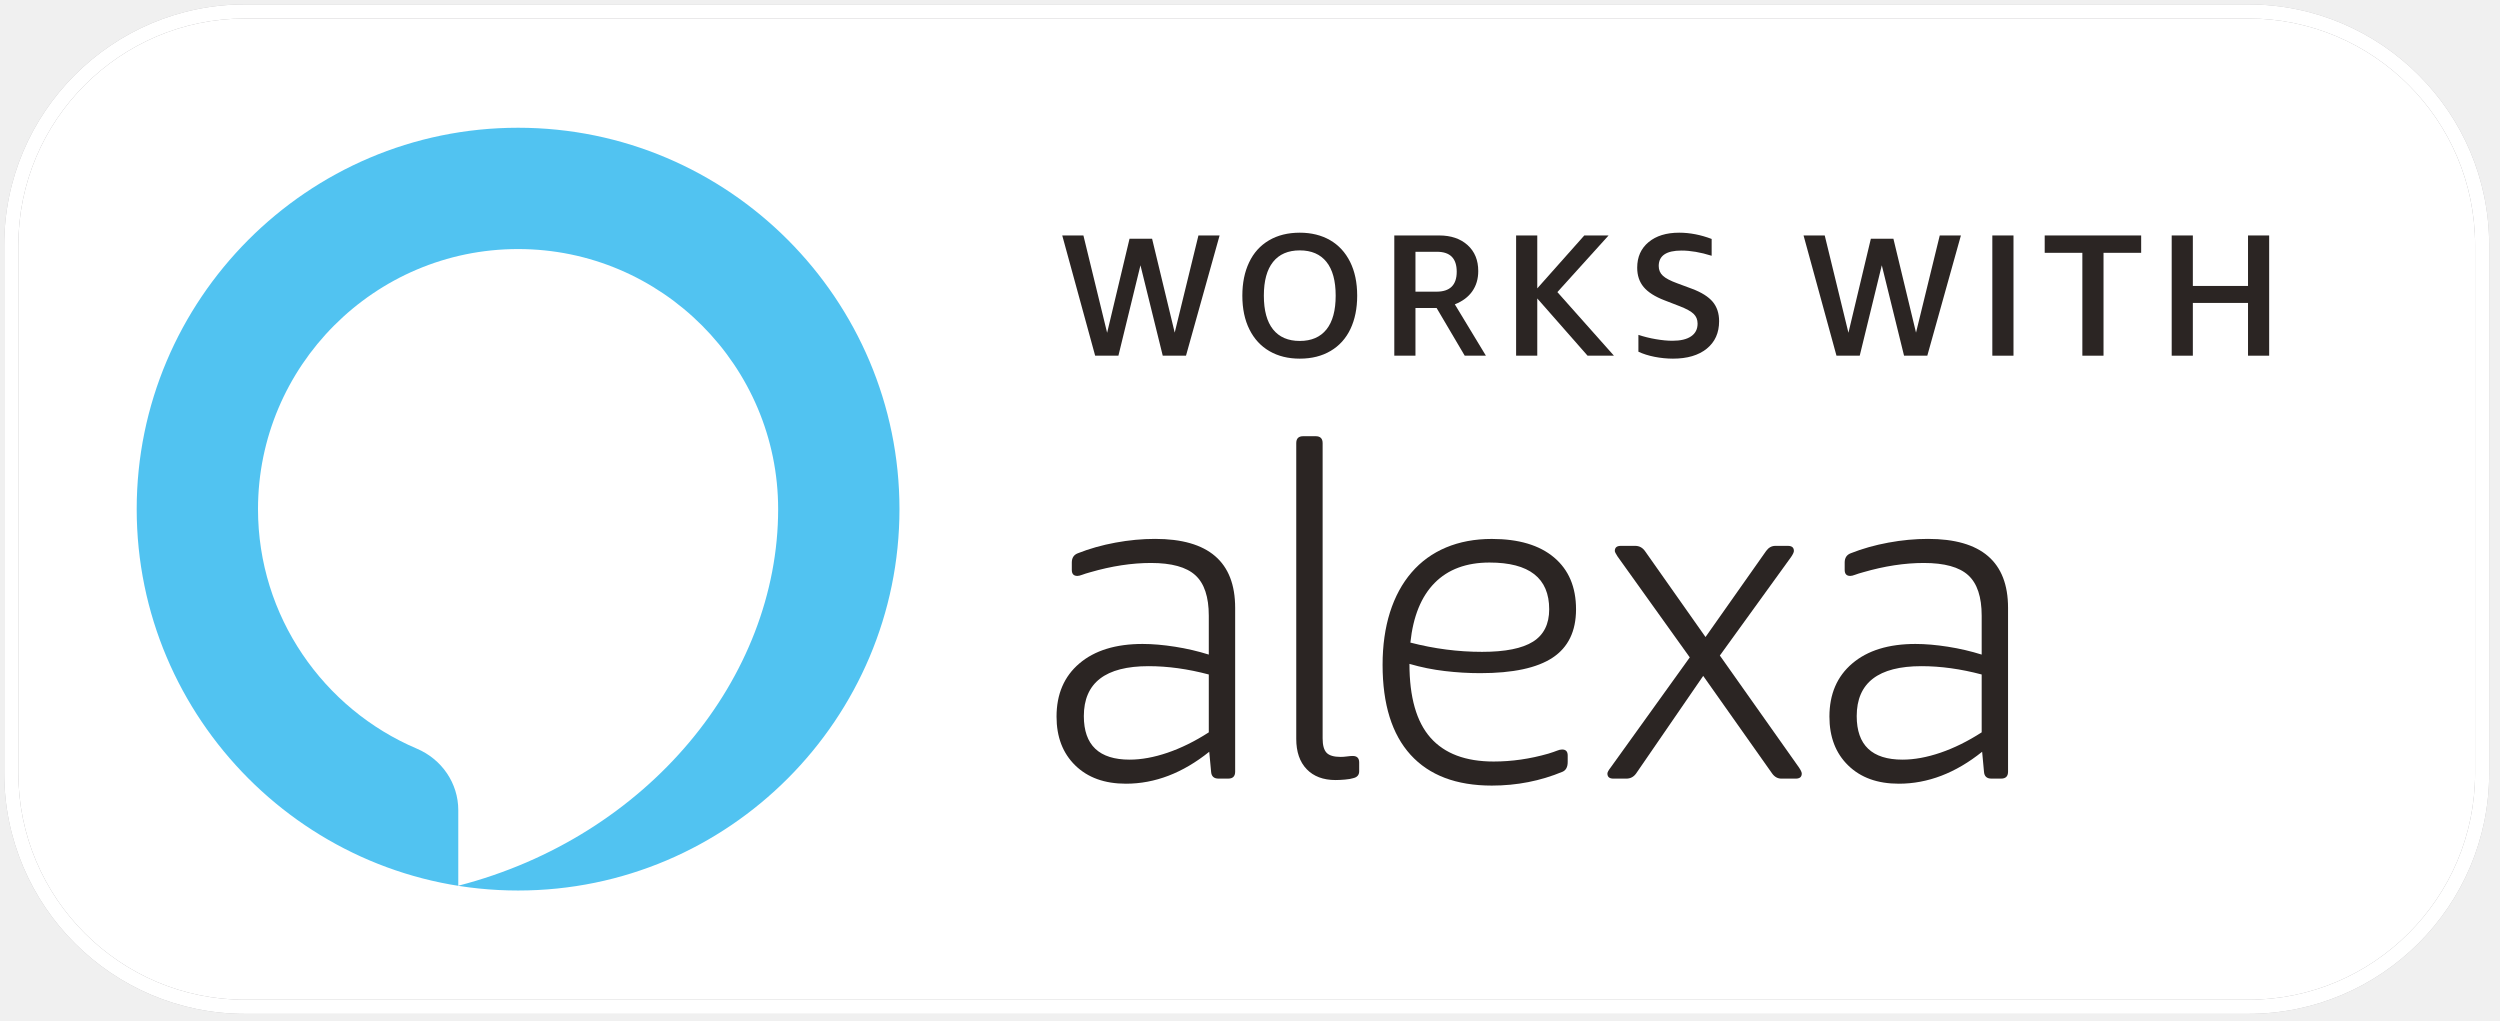
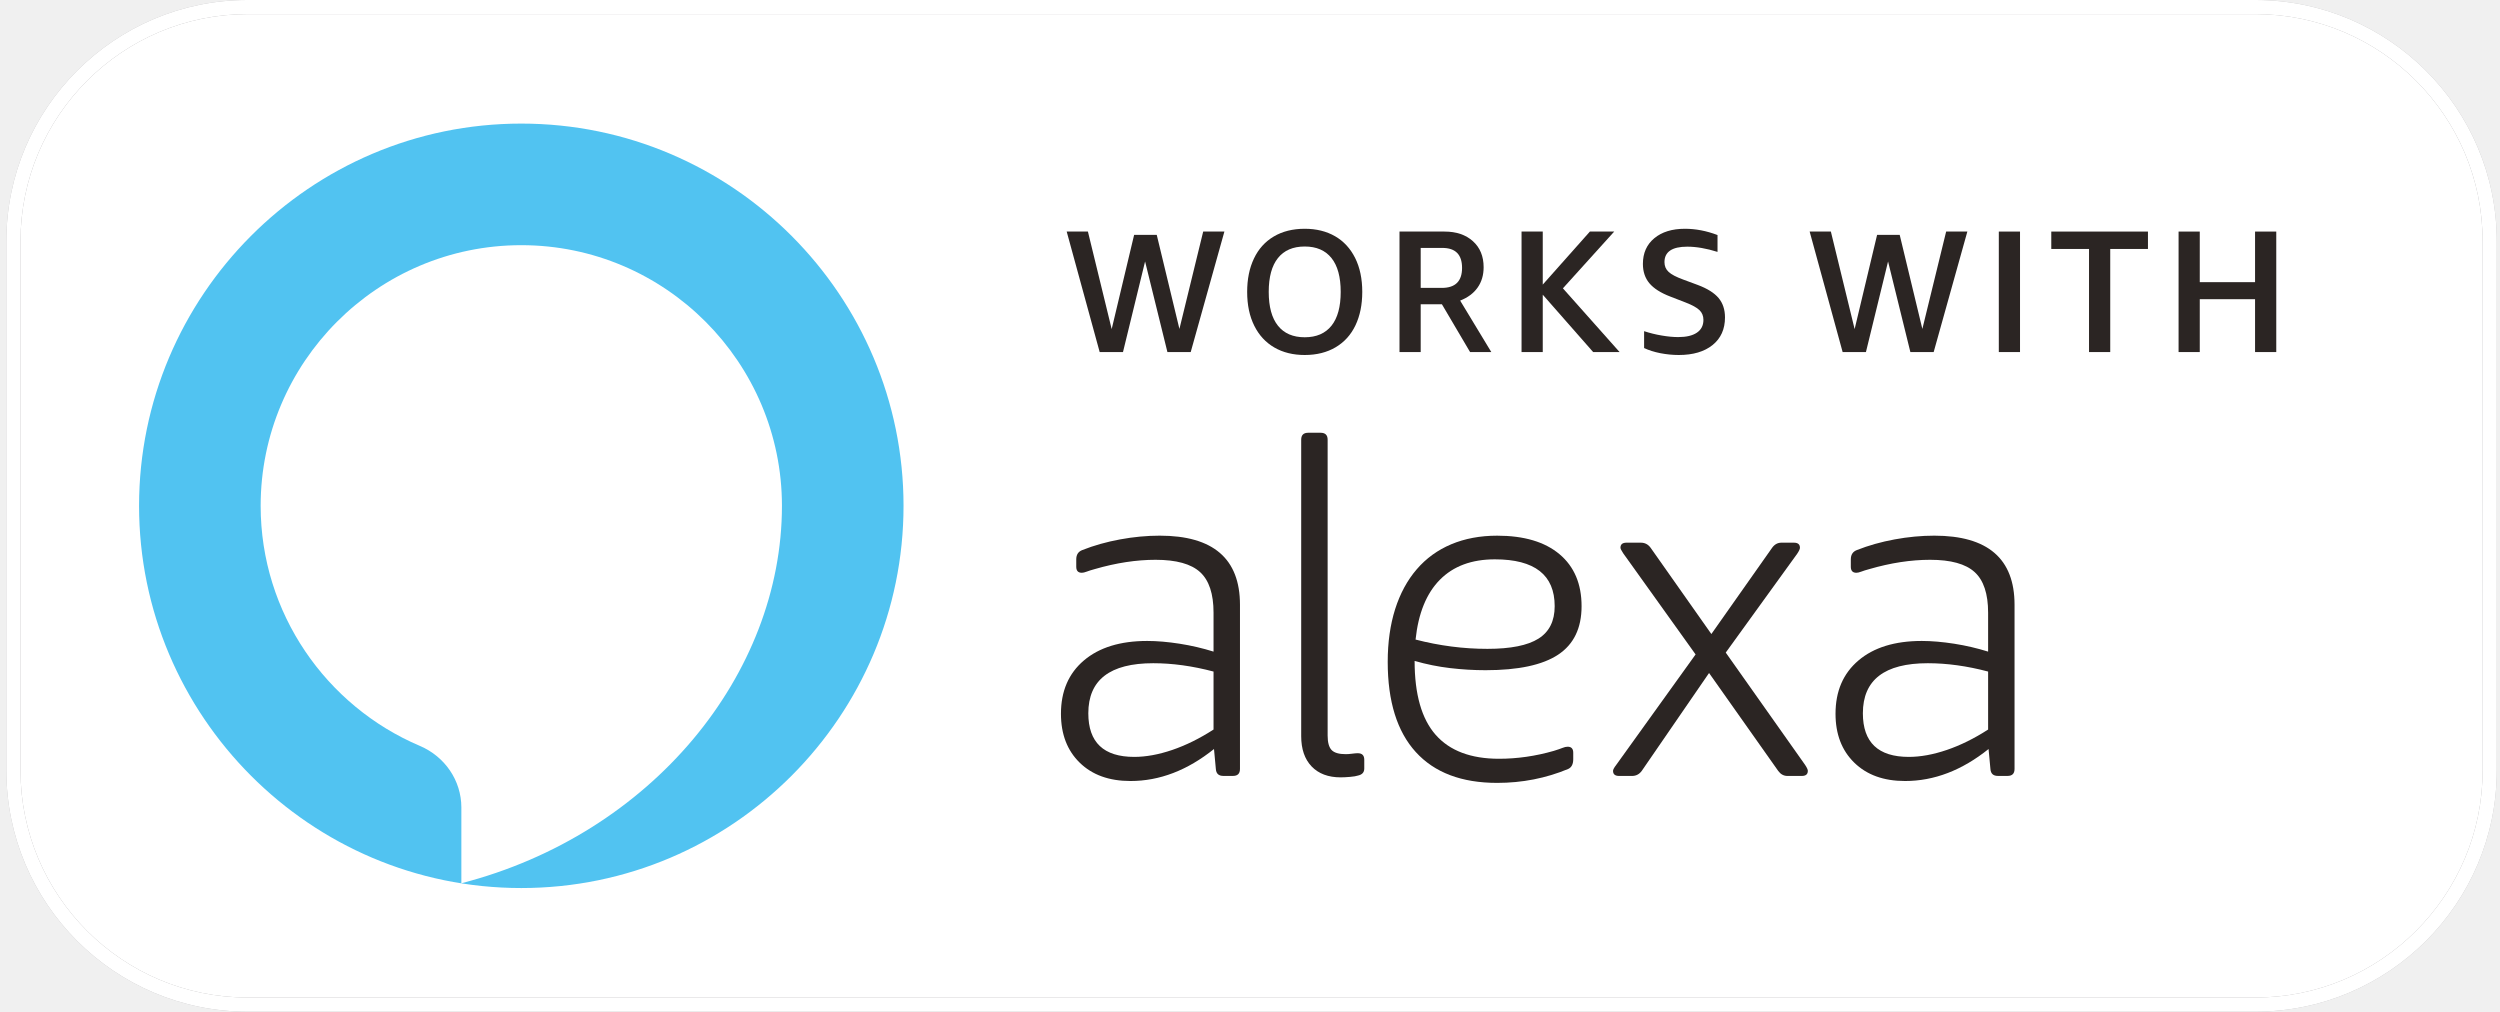
- <svg xmlns="http://www.w3.org/2000/svg" width="174" height="71" viewBox="0 0 174 71" fill="none">
-   <g clip-path="url(#clip0_2009_2090)">
-     <path d="M172.266 53.806V17.062C172.266 8.363 165.185 1.285 156.485 1.285H17.053C8.353 1.285 1.275 8.363 1.275 17.062V53.806C1.275 62.505 8.353 69.582 17.053 69.582H156.485C165.185 69.582 172.266 62.505 172.266 53.806Z" fill="white" />
-     <path d="M156.485 1.286C165.186 1.286 172.267 8.364 172.267 17.064V53.807C172.267 62.506 165.186 69.583 156.485 69.583H17.053C8.353 69.583 1.276 62.506 1.276 53.807V17.064C1.276 8.364 8.353 1.286 17.053 1.286H156.485ZM156.485 0.307H17.053C7.813 0.307 0.295 7.823 0.295 17.064V53.807C0.295 63.047 7.813 70.564 17.053 70.564H156.485C165.727 70.564 173.246 63.047 173.246 53.807V17.064C173.246 7.823 165.727 0.307 156.485 0.307Z" fill="#B1B0B2" />
-     <path d="M156.485 1.286C165.186 1.286 172.267 8.364 172.267 17.064V53.807C172.267 62.506 165.186 69.583 156.485 69.583H17.053C8.353 69.583 1.276 62.506 1.276 53.807V17.064C1.276 8.364 8.353 1.286 17.053 1.286H156.485ZM156.485 0.307H17.053C7.813 0.307 0.295 7.823 0.295 17.064V53.807C0.295 63.047 7.813 70.564 17.053 70.564H156.485C165.727 70.564 173.246 63.047 173.246 53.807V17.064C173.246 7.823 165.727 0.307 156.485 0.307Z" fill="white" />
-     <path d="M80.927 24.756L79.376 18.464L77.841 24.756H76.223L73.932 16.388H75.405L77.056 23.161L78.615 16.618H80.186L81.76 23.15L83.411 16.388H84.884L82.545 24.756H80.927Z" fill="#2B2523" />
-     <path d="M86.467 20.578C86.467 19.692 86.624 18.921 86.939 18.261C87.251 17.6 87.71 17.09 88.315 16.732C88.918 16.375 89.635 16.195 90.465 16.195C91.268 16.195 91.971 16.369 92.572 16.714C93.171 17.06 93.635 17.563 93.966 18.224C94.295 18.884 94.46 19.668 94.46 20.578C94.46 21.464 94.304 22.236 93.991 22.897C93.676 23.558 93.218 24.066 92.612 24.424C92.009 24.782 91.293 24.962 90.465 24.962C89.659 24.962 88.956 24.788 88.358 24.442C87.757 24.096 87.292 23.593 86.962 22.932C86.632 22.273 86.467 21.489 86.467 20.578ZM87.964 20.578C87.964 21.609 88.177 22.392 88.604 22.927C89.031 23.462 89.651 23.73 90.465 23.73C91.277 23.73 91.897 23.462 92.324 22.927C92.751 22.392 92.963 21.609 92.963 20.578C92.963 19.548 92.751 18.764 92.324 18.23C91.897 17.695 91.277 17.427 90.465 17.427C89.651 17.427 89.031 17.695 88.604 18.23C88.177 18.764 87.964 19.548 87.964 20.578Z" fill="#2B2523" />
-     <path d="M97.043 24.756V16.388H100.171C100.99 16.388 101.649 16.612 102.144 17.059C102.638 17.505 102.886 18.106 102.886 18.863C102.886 19.411 102.747 19.882 102.469 20.276C102.193 20.67 101.789 20.972 101.256 21.182L103.419 24.756H101.945L99.988 21.436H98.516V24.756H97.043ZM98.516 20.3H99.981C100.919 20.3 101.388 19.838 101.388 18.911C101.388 17.986 100.931 17.524 100.016 17.524H98.516V20.3Z" fill="#2B2523" />
-     <path d="M105.521 24.756V16.388H106.994V20.071L110.267 16.388H111.957L108.394 20.33L112.33 24.756H110.495L106.994 20.772V24.756H105.521Z" fill="#2B2523" />
-     <path d="M115.854 20.904C115.187 20.648 114.703 20.34 114.401 19.98C114.101 19.623 113.949 19.172 113.949 18.634C113.949 17.886 114.212 17.292 114.742 16.852C115.268 16.414 115.979 16.195 116.871 16.195C117.612 16.195 118.365 16.34 119.131 16.631V17.801C118.361 17.559 117.659 17.439 117.027 17.439C115.975 17.439 115.447 17.797 115.447 18.513C115.447 18.787 115.542 19.012 115.734 19.189C115.923 19.368 116.259 19.544 116.745 19.721L117.755 20.096C118.422 20.345 118.904 20.648 119.203 21.002C119.499 21.355 119.65 21.805 119.65 22.353C119.65 23.167 119.363 23.805 118.79 24.268C118.219 24.73 117.435 24.962 116.437 24.962C116.011 24.962 115.584 24.918 115.157 24.835C114.73 24.75 114.356 24.631 114.033 24.479V23.307C114.423 23.435 114.828 23.537 115.253 23.608C115.678 23.681 116.062 23.717 116.402 23.717C116.966 23.717 117.398 23.616 117.7 23.409C118.002 23.205 118.152 22.909 118.152 22.522C118.152 22.248 118.06 22.023 117.877 21.846C117.695 21.67 117.374 21.493 116.913 21.314L115.854 20.904Z" fill="#2B2523" />
-     <path d="M132.522 24.756L130.973 18.464L129.437 24.756H127.819L125.527 16.388H127.001L128.651 23.161L130.211 16.618H131.782L133.355 23.15L135.007 16.388H136.479L134.14 24.756H132.522Z" fill="#2B2523" />
-     <path d="M140.139 16.388H138.666V24.756H140.139V16.388Z" fill="#2B2523" />
-     <path d="M144.932 24.756V17.596H142.311V16.388H149.025V17.596H146.405V24.756H144.932Z" fill="#2B2523" />
-     <path d="M156.462 24.756V21.084H152.622V24.756H151.15V16.388H152.622V19.902H156.462V16.388H157.934V24.756H156.462Z" fill="#2B2523" />
-     <path d="M80.395 37.507C84.11 37.507 85.967 39.108 85.967 42.306V53.708C85.967 54.03 85.805 54.191 85.484 54.191H84.808C84.486 54.191 84.313 54.03 84.292 53.708L84.163 52.323C82.317 53.804 80.385 54.546 78.365 54.546C76.884 54.546 75.708 54.123 74.838 53.273C73.969 52.425 73.535 51.293 73.535 49.876C73.535 48.307 74.067 47.074 75.128 46.173C76.193 45.27 77.659 44.819 79.525 44.819C80.213 44.819 80.964 44.884 81.78 45.012C82.595 45.14 83.379 45.323 84.132 45.559V42.854C84.132 41.544 83.82 40.605 83.197 40.037C82.573 39.467 81.544 39.183 80.105 39.183C78.774 39.183 77.368 39.398 75.886 39.827C75.65 39.892 75.462 39.95 75.323 40.004C75.182 40.058 75.07 40.084 74.985 40.084C74.726 40.084 74.598 39.945 74.598 39.667V39.151C74.598 38.828 74.737 38.614 75.017 38.507C75.832 38.184 76.707 37.938 77.641 37.766C78.576 37.593 79.493 37.507 80.395 37.507ZM79.944 46.365C76.938 46.365 75.435 47.524 75.435 49.842C75.435 51.862 76.498 52.871 78.623 52.871C79.439 52.871 80.32 52.71 81.265 52.388C82.209 52.065 83.165 51.594 84.132 50.971V46.944C82.671 46.557 81.275 46.365 79.944 46.365Z" fill="#2B2523" />
-     <path d="M90.219 30.842C90.219 30.521 90.379 30.36 90.702 30.36H91.571C91.893 30.36 92.055 30.521 92.055 30.842V51.392C92.055 51.864 92.145 52.197 92.329 52.391C92.51 52.583 92.838 52.681 93.311 52.681C93.439 52.681 93.585 52.671 93.746 52.649C93.907 52.627 94.04 52.615 94.148 52.615C94.449 52.615 94.599 52.766 94.599 53.066V53.678C94.599 53.936 94.46 54.098 94.181 54.161C94.051 54.205 93.863 54.237 93.616 54.258C93.369 54.279 93.149 54.291 92.956 54.291C92.098 54.291 91.426 54.037 90.943 53.533C90.46 53.029 90.219 52.325 90.219 51.424V30.842Z" fill="#2B2523" />
-     <path d="M107.76 52.455C108.038 52.369 108.243 52.298 108.371 52.246C108.501 52.192 108.617 52.165 108.727 52.165C108.983 52.165 109.112 52.305 109.112 52.583V53.034C109.112 53.378 108.995 53.604 108.759 53.711C107.212 54.355 105.57 54.677 103.83 54.677C101.362 54.677 99.477 53.963 98.177 52.535C96.879 51.108 96.228 49.019 96.228 46.27C96.228 44.918 96.402 43.699 96.743 42.615C97.088 41.532 97.586 40.608 98.242 39.846C98.897 39.083 99.697 38.504 100.641 38.106C101.586 37.709 102.65 37.51 103.83 37.51C105.698 37.51 107.142 37.94 108.162 38.798C109.182 39.657 109.692 40.859 109.692 42.406C109.692 43.93 109.15 45.052 108.065 45.772C106.981 46.491 105.302 46.852 103.024 46.852C102.209 46.852 101.386 46.803 100.561 46.705C99.734 46.609 98.912 46.443 98.097 46.206C98.097 48.525 98.585 50.238 99.562 51.344C100.539 52.45 102.005 53.002 103.959 53.002C105.226 53.002 106.493 52.819 107.76 52.455ZM103.67 39.153C102.059 39.153 100.787 39.625 99.852 40.57C98.917 41.515 98.354 42.9 98.162 44.724C99 44.94 99.83 45.101 100.658 45.208C101.484 45.315 102.316 45.369 103.154 45.369C104.764 45.369 105.945 45.133 106.697 44.66C107.448 44.188 107.824 43.435 107.824 42.406C107.824 40.237 106.439 39.153 103.67 39.153Z" fill="#2B2523" />
-     <path d="M118.543 47.042L113.871 53.838C113.701 54.074 113.474 54.192 113.196 54.192H112.295C112.015 54.192 111.875 54.074 111.875 53.838C111.875 53.753 111.951 53.612 112.101 53.419L117.608 45.754L112.583 38.732C112.457 38.54 112.391 38.41 112.391 38.346C112.391 38.11 112.53 37.992 112.81 37.992H113.808C114.088 37.992 114.313 38.11 114.485 38.346L118.704 44.337L122.924 38.346C123.095 38.11 123.309 37.992 123.567 37.992H124.436C124.716 37.992 124.855 38.11 124.855 38.346C124.855 38.432 124.792 38.572 124.662 38.764L119.702 45.625L125.21 53.419C125.339 53.612 125.403 53.753 125.403 53.838C125.403 54.074 125.264 54.192 124.984 54.192H123.986C123.728 54.192 123.513 54.074 123.343 53.838L118.543 47.042Z" fill="#2B2523" />
-     <path d="M134.189 37.507C137.903 37.507 139.76 39.108 139.76 42.306V53.708C139.76 54.03 139.599 54.191 139.278 54.191H138.601C138.278 54.191 138.107 54.03 138.085 53.708L137.957 52.323C136.11 53.804 134.177 54.546 132.158 54.546C130.677 54.546 129.502 54.123 128.633 53.273C127.761 52.425 127.328 51.293 127.328 49.876C127.328 48.307 127.859 47.074 128.922 46.173C129.985 45.27 131.45 44.819 133.318 44.819C134.004 44.819 134.756 44.884 135.573 45.012C136.388 45.14 137.172 45.323 137.925 45.559V42.854C137.925 41.544 137.613 40.605 136.99 40.037C136.366 39.467 135.337 39.183 133.898 39.183C132.568 39.183 131.161 39.398 129.68 39.827C129.443 39.892 129.254 39.95 129.115 40.004C128.974 40.058 128.863 40.084 128.777 40.084C128.519 40.084 128.39 39.945 128.39 39.667V39.151C128.39 38.828 128.53 38.614 128.81 38.507C129.624 38.184 130.5 37.938 131.434 37.766C132.368 37.593 133.287 37.507 134.189 37.507ZM133.737 46.365C130.732 46.365 129.227 47.524 129.227 49.842C129.227 51.862 130.291 52.871 132.416 52.871C133.233 52.871 134.112 52.71 135.058 52.388C136.003 52.065 136.958 51.594 137.925 50.971V46.944C136.464 46.557 135.068 46.365 133.737 46.365Z" fill="#2B2523" />
-     <path d="M36.058 8.891C21.372 8.891 9.514 20.865 9.514 35.436C9.514 50.004 21.372 61.98 36.058 61.98C50.745 61.98 62.603 50.004 62.603 35.436C62.603 20.865 50.745 8.891 36.058 8.891ZM31.896 61.646V56.383C31.896 54.512 30.75 52.845 29.012 52.106C22.51 49.346 17.957 42.889 17.957 35.436C17.957 25.499 26.044 17.334 36.058 17.334C46.074 17.334 54.159 25.499 54.159 35.436C54.159 47.159 45.091 58.243 31.896 61.646Z" fill="#51C3F1" />
+ <svg xmlns="http://www.w3.org/2000/svg" width="257" height="104" viewBox="0 0 257 104" fill="none">
+   <g clip-path="url(#clip0_662_9858)">
+     <path d="M255.216 79.196V24.806C255.216 11.928 244.734 1.451 231.856 1.451H25.46C12.582 1.451 2.105 11.928 2.105 24.806V79.196C2.105 92.072 12.582 102.549 25.46 102.549H231.856C244.734 102.549 255.216 92.072 255.216 79.196Z" fill="white" />
+     <path d="M231.856 1.45C244.735 1.45 255.216 11.927 255.216 24.805V79.195C255.216 92.071 244.735 102.547 231.856 102.547H25.459C12.581 102.547 2.105 92.071 2.105 79.195V24.805C2.105 11.927 12.581 1.45 25.459 1.45H231.856ZM231.856 0H25.459C11.781 0 0.653 11.127 0.653 24.805V79.195C0.653 92.872 11.781 104 25.459 104H231.856C245.535 104 256.667 92.872 256.667 79.195V24.805C256.667 11.127 245.535 0 231.856 0Z" fill="#B1B0B2" />
+     <path d="M231.856 1.45C244.735 1.45 255.216 11.927 255.216 24.805V79.195C255.216 92.071 244.735 102.547 231.856 102.547H25.459C12.581 102.547 2.105 92.071 2.105 79.195V24.805C2.105 11.927 12.581 1.45 25.459 1.45H231.856ZM231.856 0H25.459C11.781 0 0.653 11.127 0.653 24.805V79.195C0.653 92.872 11.781 104 25.459 104H231.856C245.535 104 256.667 92.872 256.667 79.195V24.805C256.667 11.127 245.535 0 231.856 0Z" fill="white" />
+     <path d="M120.01 36.192L117.715 26.878L115.443 36.192H113.047L109.656 23.805H111.837L114.281 33.831L116.588 24.145H118.914L121.244 33.814L123.688 23.805H125.868L122.405 36.192H120.01Z" fill="#2B2523" />
+     <path d="M128.208 30.006C128.208 28.694 128.441 27.552 128.907 26.575C129.37 25.597 130.049 24.843 130.944 24.312C131.837 23.783 132.898 23.518 134.126 23.518C135.315 23.518 136.356 23.774 137.245 24.285C138.132 24.797 138.819 25.543 139.308 26.52C139.796 27.497 140.041 28.659 140.041 30.006C140.041 31.316 139.809 32.46 139.345 33.437C138.879 34.416 138.201 35.168 137.305 35.698C136.412 36.227 135.352 36.494 134.126 36.494C132.934 36.494 131.893 36.238 131.007 35.725C130.118 35.213 129.43 34.468 128.941 33.49C128.453 32.514 128.208 31.353 128.208 30.006ZM130.425 30.006C130.425 31.531 130.74 32.69 131.371 33.481C132.003 34.274 132.922 34.671 134.126 34.671C135.329 34.671 136.245 34.274 136.878 33.481C137.51 32.69 137.824 31.531 137.824 30.006C137.824 28.48 137.51 27.32 136.878 26.529C136.245 25.737 135.329 25.341 134.126 25.341C132.922 25.341 132.003 25.737 131.371 26.529C130.74 27.32 130.425 28.48 130.425 30.006Z" fill="#2B2523" />
+     <path d="M143.868 36.192V23.805H148.498C149.711 23.805 150.687 24.136 151.419 24.798C152.15 25.458 152.517 26.349 152.517 27.469C152.517 28.28 152.311 28.977 151.9 29.56C151.491 30.144 150.893 30.591 150.104 30.902L153.306 36.192H151.124L148.228 31.277H146.048V36.192H143.868ZM146.048 29.596H148.218C149.606 29.596 150.3 28.912 150.3 27.54C150.3 26.17 149.624 25.486 148.269 25.486H146.048V29.596Z" fill="#2B2523" />
+     <path d="M156.415 36.192V23.805H158.595V29.257L163.44 23.805H165.941L160.667 29.64L166.494 36.192H163.777L158.595 30.294V36.192H156.415Z" fill="#2B2523" />
+     <path d="M171.71 30.488C170.722 30.109 170.006 29.652 169.559 29.12C169.114 28.591 168.89 27.925 168.89 27.127C168.89 26.02 169.279 25.14 170.063 24.49C170.842 23.842 171.894 23.518 173.215 23.518C174.311 23.518 175.427 23.731 176.561 24.162V25.895C175.421 25.537 174.382 25.358 173.446 25.358C171.888 25.358 171.107 25.889 171.107 26.949C171.107 27.354 171.249 27.687 171.532 27.948C171.811 28.214 172.31 28.474 173.029 28.737L174.524 29.291C175.511 29.66 176.225 30.109 176.667 30.632C177.106 31.156 177.329 31.822 177.329 32.632C177.329 33.838 176.904 34.782 176.056 35.467C175.21 36.151 174.05 36.494 172.572 36.494C171.943 36.494 171.31 36.429 170.678 36.307C170.046 36.18 169.493 36.005 169.014 35.779V34.044C169.592 34.235 170.192 34.385 170.82 34.491C171.449 34.599 172.018 34.652 172.52 34.652C173.356 34.652 173.996 34.501 174.443 34.196C174.889 33.894 175.112 33.455 175.112 32.883C175.112 32.478 174.975 32.145 174.705 31.882C174.435 31.621 173.959 31.359 173.277 31.095L171.71 30.488Z" fill="#2B2523" />
+     <path d="M196.386 36.192L194.093 26.878L191.818 36.192H189.423L186.032 23.805H188.213L190.656 33.831L192.965 24.145H195.29L197.618 33.814L200.064 23.805H202.244L198.781 36.192H196.386Z" fill="#2B2523" />
+     <path d="M207.658 23.805H205.478V36.192H207.658V23.805Z" fill="#2B2523" />
+     <path d="M214.752 36.192V25.593H210.872V23.805H220.81V25.593H216.932V36.192H214.752Z" fill="#2B2523" />
+     <path d="M231.82 36.192V30.757H226.136V36.192H223.958V23.805H226.136V29.006H231.82V23.805H234V36.192H231.82Z" fill="#2B2523" />
+     <path d="M119.22 55.066C124.72 55.066 127.469 57.437 127.469 62.171V79.049C127.469 79.525 127.23 79.764 126.754 79.764H125.753C125.277 79.764 125.02 79.525 124.989 79.049L124.799 76.999C122.065 79.191 119.206 80.288 116.216 80.288C114.023 80.288 112.282 79.662 110.996 78.405C109.709 77.149 109.066 75.473 109.066 73.376C109.066 71.054 109.853 69.228 111.425 67.894C113 66.557 115.17 65.89 117.934 65.89C118.951 65.89 120.063 65.987 121.271 66.175C122.478 66.366 123.638 66.637 124.752 66.986V62.981C124.752 61.043 124.291 59.653 123.368 58.812C122.445 57.969 120.921 57.547 118.791 57.547C116.821 57.547 114.74 57.865 112.546 58.501C112.197 58.596 111.918 58.684 111.714 58.763C111.504 58.843 111.338 58.881 111.212 58.881C110.829 58.881 110.639 58.676 110.639 58.263V57.5C110.639 57.022 110.845 56.705 111.26 56.546C112.467 56.069 113.762 55.705 115.145 55.45C116.527 55.195 117.885 55.066 119.22 55.066ZM118.553 68.179C114.103 68.179 111.879 69.894 111.879 73.326C111.879 76.316 113.453 77.809 116.598 77.809C117.805 77.809 119.11 77.571 120.509 77.094C121.906 76.617 123.321 75.92 124.752 74.997V69.036C122.59 68.463 120.523 68.179 118.553 68.179Z" fill="#2B2523" />
+     <path d="M133.763 45.202C133.763 44.726 134 44.488 134.478 44.488H135.764C136.24 44.488 136.481 44.726 136.481 45.202V75.621C136.481 76.32 136.615 76.812 136.886 77.099C137.154 77.384 137.639 77.528 138.339 77.528C138.529 77.528 138.746 77.513 138.983 77.481C139.222 77.449 139.42 77.431 139.579 77.431C140.024 77.431 140.247 77.655 140.247 78.099V79.005C140.247 79.387 140.04 79.626 139.628 79.72C139.436 79.785 139.157 79.832 138.792 79.863C138.426 79.894 138.101 79.912 137.815 79.912C136.544 79.912 135.549 79.536 134.834 78.79C134.119 78.044 133.763 77.002 133.763 75.668V45.202Z" fill="#2B2523" />
+     <path d="M159.727 77.191C160.138 77.064 160.442 76.959 160.632 76.881C160.824 76.802 160.996 76.762 161.158 76.762C161.537 76.762 161.729 76.97 161.729 77.381V78.049C161.729 78.557 161.555 78.892 161.205 79.051C158.916 80.003 156.484 80.481 153.909 80.481C150.255 80.481 147.465 79.424 145.542 77.31C143.62 75.197 142.657 72.106 142.657 68.036C142.657 66.034 142.914 64.23 143.419 62.625C143.929 61.022 144.666 59.654 145.638 58.526C146.607 57.397 147.791 56.539 149.188 55.951C150.587 55.363 152.163 55.068 153.909 55.068C156.674 55.068 158.812 55.705 160.323 56.976C161.832 58.248 162.586 60.027 162.586 62.316C162.586 64.572 161.785 66.234 160.178 67.299C158.574 68.363 156.088 68.897 152.717 68.897C151.51 68.897 150.292 68.825 149.07 68.68C147.847 68.537 146.63 68.291 145.422 67.942C145.422 71.373 146.146 73.91 147.592 75.547C149.038 77.183 151.208 78.001 154.101 78.001C155.976 78.001 157.851 77.73 159.727 77.191ZM153.672 57.5C151.287 57.5 149.405 58.199 148.021 59.598C146.637 60.997 145.804 63.047 145.52 65.747C146.759 66.067 147.988 66.306 149.213 66.463C150.437 66.623 151.669 66.702 152.909 66.702C155.292 66.702 157.04 66.353 158.153 65.653C159.266 64.954 159.821 63.84 159.821 62.316C159.821 59.105 157.771 57.5 153.672 57.5Z" fill="#2B2523" />
+     <path d="M175.691 69.184L168.775 79.243C168.523 79.593 168.187 79.767 167.776 79.767H166.442C166.028 79.767 165.82 79.593 165.82 79.243C165.82 79.117 165.932 78.909 166.154 78.623L174.307 67.276L166.868 56.882C166.681 56.598 166.583 56.406 166.583 56.31C166.583 55.961 166.79 55.787 167.204 55.787H168.681C169.095 55.787 169.428 55.961 169.683 56.31L175.928 65.179L182.175 56.31C182.428 55.961 182.745 55.787 183.127 55.787H184.414C184.828 55.787 185.034 55.961 185.034 56.31C185.034 56.439 184.94 56.645 184.748 56.929L177.407 67.086L185.559 78.623C185.751 78.909 185.845 79.117 185.845 79.243C185.845 79.593 185.639 79.767 185.224 79.767H183.747C183.366 79.767 183.047 79.593 182.795 79.243L175.691 69.184Z" fill="#2B2523" />
+     <path d="M198.848 55.066C204.346 55.066 207.095 57.437 207.095 62.171V79.049C207.095 79.525 206.857 79.764 206.381 79.764H205.379C204.901 79.764 204.648 79.525 204.615 79.049L204.425 76.999C201.692 79.191 198.83 80.288 195.842 80.288C193.649 80.288 191.91 79.662 190.623 78.405C189.334 77.149 188.692 75.473 188.692 73.376C188.692 71.054 189.478 69.228 191.052 67.894C192.625 66.557 194.794 65.89 197.56 65.89C198.575 65.89 199.688 65.987 200.897 66.175C202.104 66.366 203.264 66.637 204.378 66.986V62.981C204.378 61.043 203.917 59.653 202.994 58.812C202.071 57.969 200.547 57.547 198.417 57.547C196.448 57.547 194.366 57.865 192.174 58.501C191.823 58.596 191.543 58.684 191.338 58.763C191.129 58.843 190.964 58.881 190.837 58.881C190.455 58.881 190.264 58.676 190.264 58.263V57.5C190.264 57.022 190.471 56.705 190.886 56.546C192.091 56.069 193.388 55.705 194.769 55.45C196.153 55.195 197.512 55.066 198.848 55.066ZM198.179 68.179C193.73 68.179 191.503 69.894 191.503 73.326C191.503 76.316 193.079 77.809 196.224 77.809C197.433 77.809 198.734 77.571 200.135 77.094C201.533 76.617 202.947 75.92 204.378 74.997V69.036C202.216 68.463 200.149 68.179 198.179 68.179Z" fill="#2B2523" />
+     <path d="M53.589 12.705C31.85 12.705 14.296 30.431 14.296 51.999C14.296 73.564 31.85 91.291 53.589 91.291C75.329 91.291 92.883 73.564 92.883 51.999C92.883 30.431 75.329 12.705 53.589 12.705ZM47.428 90.798V83.006C47.428 80.237 45.731 77.769 43.159 76.676C33.534 72.59 26.795 63.031 26.795 51.999C26.795 37.29 38.765 25.204 53.589 25.204C68.415 25.204 80.384 37.29 80.384 51.999C80.384 69.352 66.96 85.76 47.428 90.798Z" fill="#51C3F1" />
  </g>
  <defs>
-     <clipPath id="clip0_2009_2090">
-       <rect width="172.951" height="70.258" fill="white" transform="translate(0.294922 0.308594)" />
+     <clipPath id="clip0_662_9858">
+       <rect width="256.014" height="104" fill="white" transform="translate(0.652832)" />
    </clipPath>
  </defs>
</svg>
